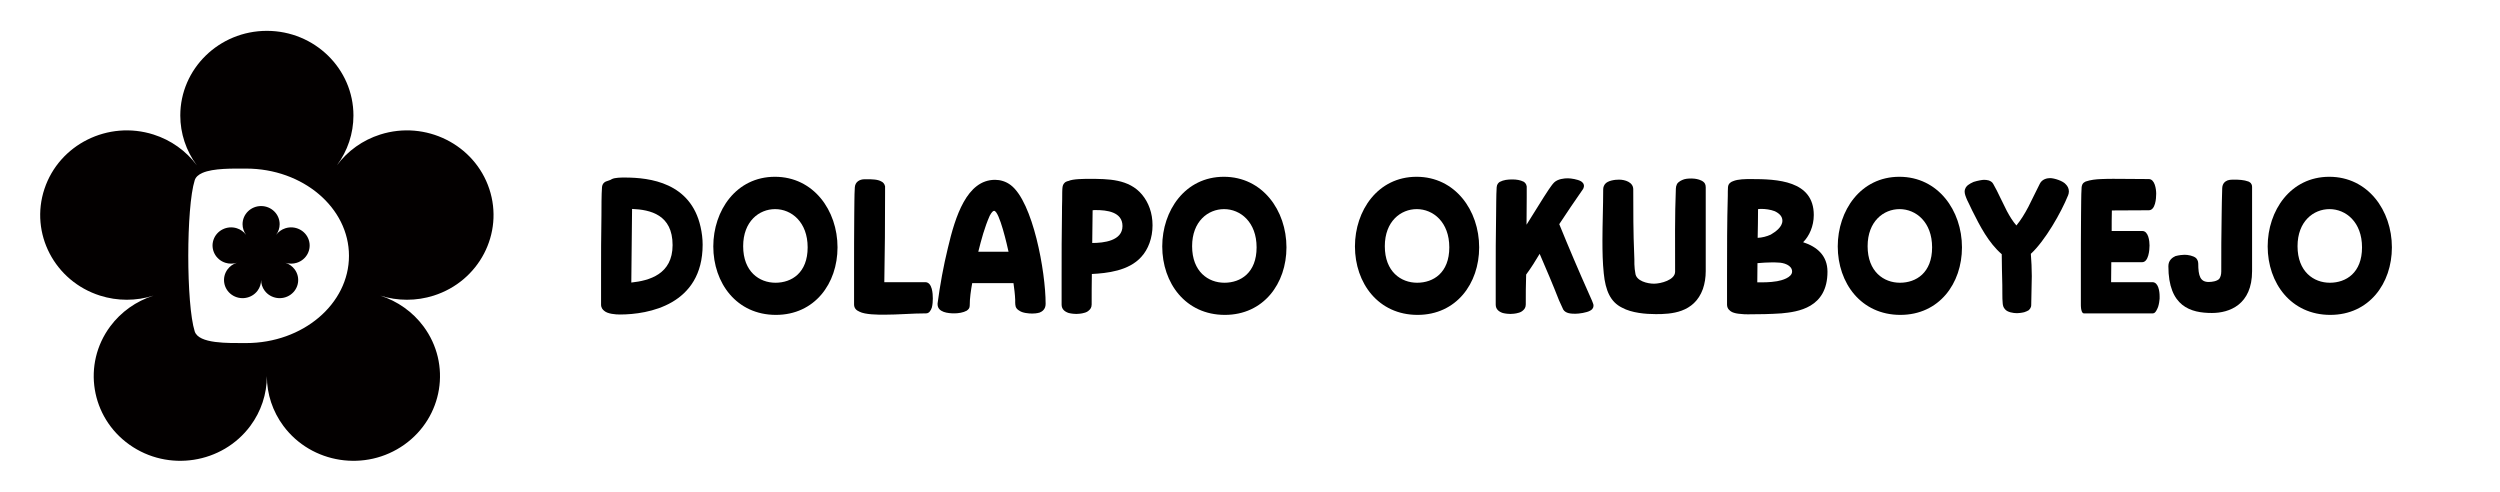
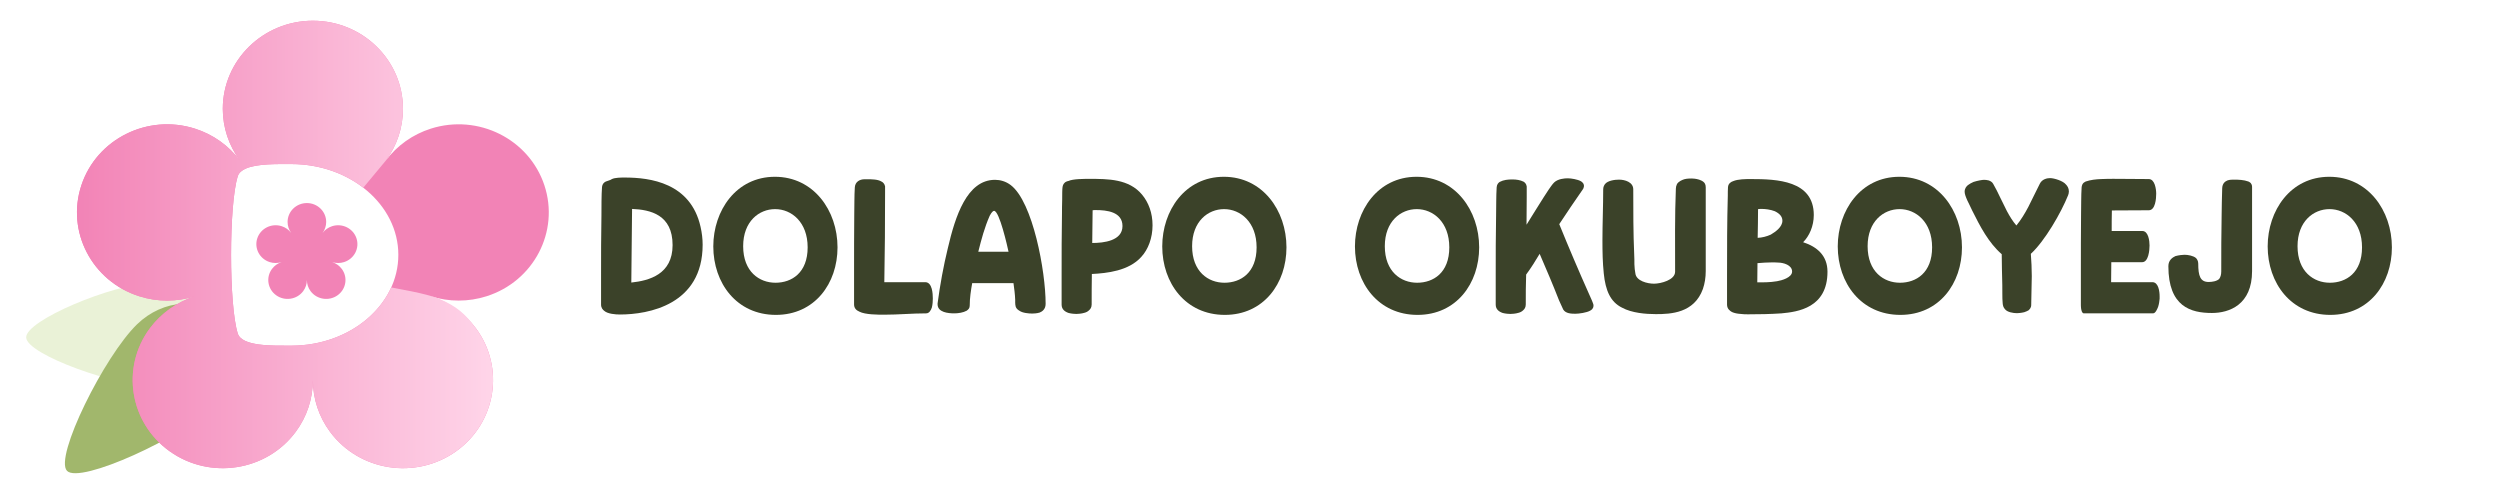
- <svg xmlns="http://www.w3.org/2000/svg" width="100%" height="100%" viewBox="0 0 1250 246" version="1.1" xml:space="preserve" style="fill-rule:evenodd;clip-rule:evenodd;stroke-linejoin:round;stroke-miterlimit:2;">
+ <svg xmlns="http://www.w3.org/2000/svg" width="100%" height="100%" viewBox="0 0 2500 492" version="1.1" xml:space="preserve" style="fill-rule:evenodd;clip-rule:evenodd;stroke-linejoin:round;stroke-miterlimit:2;">
  <g>
-     <path d="M76.767,147.805c-8.694,2.763 -18.06,2.763 -26.754,0c-22.722,-7.221 -35.176,-31.126 -27.793,-53.35c7.383,-22.224 31.824,-34.405 54.547,-27.184c8.694,2.763 16.271,8.147 21.644,15.381c-5.373,-7.234 -8.267,-15.945 -8.267,-24.887c-0,-23.367 19.397,-42.339 43.288,-42.339c23.892,0 43.289,18.972 43.289,42.339c-0,8.942 -2.894,17.653 -8.267,24.887c5.373,-7.234 12.95,-12.618 21.644,-15.381c22.722,-7.221 47.164,4.96 54.547,27.184c7.383,22.224 -5.071,46.129 -27.793,53.35c-8.695,2.763 -18.06,2.763 -26.754,0c8.694,2.763 16.271,8.147 21.644,15.381c14.043,18.905 9.752,45.405 -9.577,59.14c-19.328,13.735 -46.422,9.538 -60.465,-9.367c-5.374,-7.234 -8.268,-15.945 -8.268,-24.886c0,8.941 -2.894,17.652 -8.267,24.886c-14.043,18.905 -41.137,23.102 -60.466,9.367c-19.328,-13.735 -23.62,-40.235 -9.577,-59.14c5.374,-7.234 12.951,-12.618 21.645,-15.381Zm24.461,-61.362c-1.95,0.853 -3.354,2.041 -3.876,3.694c-4.286,13.566 -4.286,61.988 -0,75.554c1.983,6.277 16.685,5.844 25.712,5.844c28.382,0 51.425,-19.546 51.425,-43.621c-0,-24.075 -23.043,-43.622 -51.425,-43.622c-6.65,0 -16.381,-0.235 -21.836,2.151Z" style="fill:#030000;" />
-     <path d="M123.051,117.424c-1.151,-1.55 -1.771,-3.416 -1.771,-5.331c-0,-5.006 4.155,-9.07 9.273,-9.07c5.118,0 9.273,4.064 9.273,9.07c0,1.915 -0.62,3.781 -1.771,5.331l-1.878,2.528l1.878,-2.528c1.151,-1.55 2.775,-2.703 4.637,-3.295c4.868,-1.547 10.103,1.063 11.685,5.823c1.581,4.761 -1.086,9.882 -5.954,11.429c-1.862,0.592 -3.869,0.592 -5.731,0l-3.039,-0.966l3.039,0.966c1.862,0.592 3.486,1.745 4.637,3.295c3.008,4.05 2.089,9.726 -2.052,12.669c-4.141,2.942 -9.945,2.043 -12.953,-2.007c-1.151,-1.549 -1.771,-3.416 -1.771,-5.331l0,-3.125l0,3.125c0,1.915 -0.62,3.782 -1.771,5.331c-3.008,4.05 -8.812,4.949 -12.953,2.007c-4.14,-2.943 -5.06,-8.619 -2.051,-12.669c1.151,-1.55 2.774,-2.703 4.636,-3.295l3.039,-0.966l-3.039,0.966c-1.862,0.592 -3.868,0.592 -5.731,0c-4.867,-1.547 -7.535,-6.668 -5.954,-11.429c1.582,-4.76 6.818,-7.37 11.685,-5.823c1.863,0.592 3.486,1.745 4.637,3.295l1.878,2.528l-1.878,-2.528Z" style="fill:#030000;" />
+     <path d="M604.295,310.892c3.424,3.044 11.414,3.615 15.599,3.615c28.534,-0 82.75,-9.702 82.75,-69.815c0,-6.087 -0.761,-11.985 -2.092,-17.882c-9.892,-44.133 -50.602,-49.269 -75.712,-49.269c-3.614,-0 -9.702,-0 -12.936,1.521c-0.57,0.381 -1.522,0.952 -2.283,1.142c-0.951,0.38 -2.473,0.761 -3.804,1.331c-1.332,0.571 -3.424,2.093 -3.805,5.517c-0.57,7.229 -0.57,20.735 -0.57,28.725c-0.381,19.594 -0.381,39.568 -0.381,59.352l0,29.486c0,3.234 1.712,5.136 3.234,6.277Zm27.013,-28.344c0.19,-24.54 0.57,-49.08 0.761,-73.619c18.262,0.761 40.519,5.707 40.519,36.143c-0,29.296 -23.399,35.574 -41.28,37.476Z" style="fill:#3b4229;" />
+     <path d="M775.883,314.887c38.807,0 61.635,-31.388 61.635,-67.532c-0,-36.905 -23.969,-70.575 -62.586,-70.575c-38.807,-0 -61.635,33.861 -61.635,69.624c0,36.715 23.399,68.483 62.586,68.483Zm-32.72,-68.673c0,-24.92 15.98,-37.095 31.959,-37.095c16.36,-0 32.53,12.935 32.53,38.236c-0,25.491 -15.98,35.383 -32.149,35.383c-16.17,0 -32.34,-11.033 -32.34,-36.524Z" style="fill:#3b4229;" />
+     <path d="M859.394,311.653c5.707,3.044 18.643,3.044 24.921,3.044c13.886,-0 27.773,-1.332 41.85,-1.332c3.044,0 4.756,-3.043 5.707,-5.897c0.761,-3.044 0.951,-6.278 0.951,-8.941c0,-4.946 -0.57,-16.36 -7.609,-16.36l-40.899,0c0.57,-29.676 0.76,-59.542 0.76,-89.218l0,-6.658c-0.57,-2.663 -2.282,-4.185 -3.614,-4.756c-3.614,-2.282 -10.082,-2.282 -14.077,-2.282l-2.853,-0c-4.946,-0 -9.322,2.663 -9.702,7.989c-0.571,8.751 -0.381,18.262 -0.571,27.203c-0.19,18.643 -0.19,37.666 -0.19,56.499l-0,33.48c-0,3.615 2.092,5.898 5.326,7.229Z" style="fill:#3b4229;" />
+     <path d="M954.319,313.365c3.995,0 8.941,-0.761 12.365,-2.663c1.903,-1.332 3.044,-2.663 3.044,-5.136c0,-7.419 1.142,-15.028 2.473,-22.447l41.28,-0c0.761,5.516 1.522,11.223 1.712,16.74l0,2.853c0,1.332 0.19,2.854 0.571,4.185c0.761,1.903 2.283,3.044 3.614,3.805c3.044,2.283 9.322,2.853 12.936,2.853c1.712,0 4.566,-0.19 7.229,-0.951c2.473,-0.951 6.087,-3.234 6.087,-8.75c0,-32.53 -12.745,-101.774 -34.812,-118.704c-4.946,-3.805 -10.653,-5.327 -15.789,-5.327c-28.154,0 -39.758,36.525 -47.177,68.293c-4.376,17.882 -7.8,36.715 -10.273,55.357l0,0.761c0,8.18 10.653,9.131 16.74,9.131Zm23.969,-61.635c3.044,-12.174 6.278,-24.349 11.414,-35.953c1.903,-3.614 3.424,-4.946 4.376,-4.946c5.326,-0 13.316,35.573 14.457,40.899l-30.247,0Z" style="fill:#3b4229;" />
+     <path d="M1068.65,312.985c2.854,0.761 6.278,0.951 7.609,0.951c1.522,-0 5.137,-0.19 8.18,-1.141c1.522,-0.381 3.234,-1.142 4.566,-2.473c1.331,-1.142 2.663,-2.854 2.663,-5.898c-0,-10.082 -0,-20.354 0.19,-30.437c15.028,-0.76 36.905,-3.043 49.46,-17.12c6.848,-7.419 11.224,-18.833 11.224,-31.579c-0,-12.365 -3.995,-22.827 -10.463,-30.627c-13.126,-15.789 -34.051,-15.789 -52.884,-15.789c-5.517,0 -16.17,0 -20.735,2.093c-0.381,-0 -0.951,0.19 -1.332,0.38c-0.57,0.19 -1.141,0.381 -1.712,0.761c-0.951,0.761 -2.473,2.093 -2.853,4.756c-0.381,2.473 -0.381,7.609 -0.381,12.745c-0.19,5.137 -0.19,10.463 -0.19,13.126c-0.38,20.735 -0.38,41.661 -0.38,62.396l-0,29.486c-0,4.565 3.043,7.038 7.038,8.37Zm23.589,-70.005c0.19,-10.843 0.19,-21.877 0.38,-32.72c0.951,-0.19 2.093,-0.19 3.234,-0.19c10.843,-0 26.632,1.712 26.632,15.979c0,14.838 -18.832,16.931 -30.246,16.931Z" style="fill:#3b4229;" />
+     <path d="M1224.83,314.887c38.808,0 61.635,-31.388 61.635,-67.532c0,-36.905 -23.969,-70.575 -62.586,-70.575c-38.807,-0 -61.634,33.861 -61.634,69.624c-0,36.715 23.398,68.483 62.585,68.483Zm-32.719,-68.673c-0,-24.92 15.979,-37.095 31.959,-37.095c16.359,-0 32.529,12.935 32.529,38.236c-0,25.491 -15.979,35.383 -32.149,35.383c-16.17,0 -32.339,-11.033 -32.339,-36.524Z" style="fill:#3b4229;" />
+     <path d="M1417.53,314.887c38.807,0 61.635,-31.388 61.635,-67.532c-0,-36.905 -23.969,-70.575 -62.586,-70.575c-38.807,-0 -61.635,33.861 -61.635,69.624c0,36.715 23.399,68.483 62.586,68.483Zm-32.72,-68.673c0,-24.92 15.98,-37.095 31.959,-37.095c16.36,-0 32.53,12.935 32.53,38.236c-0,25.491 -15.98,35.383 -32.149,35.383c-16.17,0 -32.34,-11.033 -32.34,-36.524Z" style="fill:#3b4229;" />
+     <path d="M1502.75,312.985c2.854,0.761 6.278,0.951 7.61,0.951c1.522,-0 5.136,-0.19 8.18,-1.141c1.521,-0.381 3.234,-1.142 4.565,-2.473c1.332,-1.142 2.663,-2.854 2.663,-5.898c0,-9.892 0,-19.974 0.381,-29.866c4.946,-6.658 9.321,-13.696 13.506,-20.735c6.658,15.409 13.316,31.008 19.404,46.607c1.522,3.233 3.043,6.658 4.185,9.131c2.473,3.994 7.99,4.185 12.175,4.185c3.614,-0 11.413,-1.142 14.647,-3.044c0.761,-0.38 1.522,-0.951 2.093,-1.522c0.571,-0.761 1.332,-1.712 1.332,-3.614c-0,-0.381 -0,-1.332 -0.571,-2.473c-0.19,-0.761 -0.571,-1.332 -0.951,-2.473c-0.761,-1.903 -1.903,-4.376 -3.044,-6.849c-10.272,-23.017 -20.164,-46.226 -29.676,-69.624c7.799,-11.794 15.599,-23.398 23.589,-34.812c0.57,-0.571 1.141,-2.663 1.141,-3.234c-0,-1.712 -0.761,-2.854 -1.332,-3.424c-0.57,-0.761 -1.331,-1.142 -1.902,-1.522c-3.044,-1.712 -9.511,-2.854 -12.936,-2.854c-3.614,0 -9.892,0.571 -13.696,4.186c-1.903,1.902 -3.615,4.565 -5.517,7.228c-1.712,2.664 -3.424,5.327 -4.946,7.61c-5.707,8.94 -11.414,18.262 -17.121,27.393c0,-9.131 0.191,-18.262 0.191,-27.393l-0,-10.844c-0.381,-2.663 -1.903,-3.994 -3.044,-4.755c-3.424,-1.712 -7.419,-2.283 -11.224,-2.283c-4.565,-0 -8.75,0.38 -12.745,2.473c-1.142,0.761 -2.854,2.283 -3.044,5.326c-0.571,9.131 -0.38,19.023 -0.571,28.535c-0.38,19.594 -0.38,39.568 -0.38,59.352l-0,29.486c-0,4.565 3.044,7.038 7.038,8.37Z" style="fill:#3b4229;" />
+     <path d="M1603.77,273.417c1.712,17.121 6.658,28.534 18.262,34.241c9.702,5.327 23.779,6.468 33.861,6.468c14.838,0 38.237,-0.951 46.987,-25.11c1.902,-5.517 2.854,-11.604 2.854,-17.882l-0,-83.892c-0,-2.853 -1.142,-4.565 -2.473,-5.516c-1.142,-0.952 -2.664,-1.522 -4.185,-2.093c-3.044,-0.951 -6.088,-1.141 -7.229,-1.141c-1.903,-0 -4.756,-0 -7.609,0.761c-2.283,0.761 -5.517,2.092 -7.229,4.755c-0.761,1.712 -1.142,3.044 -1.142,4.566c-1.141,27.583 -0.761,55.547 -0.761,83.131c0,8.37 -14.457,11.984 -21.115,11.984c-6.468,0 -17.882,-2.663 -18.643,-10.462c-0.57,-2.473 -0.761,-5.517 -0.951,-8.941c0,-3.234 0,-6.849 -0.19,-9.702c-0.951,-21.686 -0.951,-43.563 -0.951,-65.249c-0,-7.229 -8.37,-9.702 -14.268,-9.702c-4.185,0 -11.413,0.951 -14.077,4.566c-0.761,1.141 -1.712,2.663 -1.712,5.136c0,17.121 -0.761,34.241 -0.761,51.172c0,11.033 0.191,22.067 1.332,32.91Z" style="fill:#3b4229;" />
+     <path d="M1727.04,304.615c0,4.185 2.854,6.277 4.946,7.419c2.473,1.141 5.517,1.712 8.751,1.902c2.473,0.38 5.136,0.38 7.419,0.38c11.033,0 22.257,-0.19 33.29,-0.951c16.17,-1.522 46.036,-5.326 46.036,-41.66c0,-15.98 -10.272,-24.921 -24.349,-29.486c6.087,-6.087 10.653,-15.979 10.653,-27.203c-0,-34.622 -36.905,-35.954 -62.776,-35.954c-5.327,0 -12.936,0 -17.882,2.093c-1.142,0.38 -2.283,0.951 -3.044,1.712c-0.951,0.761 -1.902,2.093 -2.092,4.185c-0.191,2.663 -0.191,5.897 -0.191,8.751c-0.761,26.442 -0.761,52.884 -0.761,79.326l0,29.486Zm30.247,-22.257c0,-6.278 0.19,-12.746 0.19,-19.214c4.946,-0.38 9.892,-0.761 14.838,-0.761c1.332,0 3.425,0 5.707,0.191c5.327,-0 14.077,2.473 14.077,8.94c0,6.088 -10.462,8.941 -15.028,9.702c-7.419,1.332 -15.599,1.142 -19.784,1.142Zm0.381,-44.514c0.19,-9.702 0.38,-19.214 0.38,-28.725c1.141,-0.19 2.663,-0.19 3.995,-0.19c3.044,-0 8.37,0.57 12.745,2.282c4.756,2.283 7.61,5.327 7.61,9.512c-0,6.277 -6.849,11.033 -11.604,13.887c-4.186,1.902 -8.751,3.043 -13.126,3.234Z" style="fill:#3b4229;" />
+     <path d="M1900.34,314.887c38.807,0 61.634,-31.388 61.634,-67.532c0,-36.905 -23.969,-70.575 -62.586,-70.575c-38.807,-0 -61.634,33.861 -61.634,69.624c-0,36.715 23.398,68.483 62.586,68.483Zm-32.72,-68.673c-0,-24.92 15.979,-37.095 31.959,-37.095c16.36,-0 32.529,12.935 32.529,38.236c0,25.491 -15.979,35.383 -32.149,35.383c-16.169,0 -32.339,-11.033 -32.339,-36.524Z" style="fill:#3b4229;" />
+     <path d="M2001.73,254.203c-0,10.273 0.38,20.545 0.57,30.818c0.19,5.897 -0.19,12.365 0.381,18.262c0.19,2.473 0.761,4.185 2.282,5.897c2.283,3.044 8.371,3.995 11.985,3.995c0.951,-0 4.185,-0.19 7.229,-0.951c1.522,-0.571 3.234,-1.142 4.375,-1.902c0.951,-0.952 2.663,-2.473 2.663,-5.327c0,-9.511 0.571,-19.213 0.571,-28.915c0,-7.419 -0.38,-14.648 -0.951,-22.257c14.077,-12.936 30.247,-41.09 37.285,-58.591c0.381,-0.951 0.761,-2.283 0.761,-3.805c0,-3.234 -1.522,-5.516 -3.044,-7.038c-2.663,-3.424 -11.604,-6.278 -15.789,-6.278c-2.853,0 -7.99,0.951 -10.272,5.707c-3.995,7.8 -7.61,15.599 -11.414,23.018c-3.615,6.848 -7.419,13.126 -11.985,18.643c-3.614,-4.185 -6.658,-9.131 -9.511,-14.458c-2.093,-4.185 -4.376,-8.941 -6.658,-13.506c-2.283,-4.756 -4.566,-9.512 -7.039,-13.697c-1.141,-2.092 -3.043,-2.853 -4.565,-3.424c-1.522,-0.38 -3.234,-0.571 -4.566,-0.571c-1.712,0 -6.277,0.761 -10.463,2.093c-2.092,0.951 -3.994,1.902 -5.706,3.234c-1.522,1.331 -3.234,3.234 -3.234,6.658c-0,1.141 0.38,2.663 0.761,3.804c0.38,1.332 1.141,2.854 1.712,4.376c1.521,3.234 3.424,6.848 5.136,10.653c7.799,15.599 16.169,31.958 29.486,43.562Z" style="fill:#3b4229;" />
+     <path d="M2081.63,310.892c0.191,0.571 0.761,2.473 2.283,2.473l69.054,0c1.522,0 2.473,-1.331 3.234,-2.473c0.761,-1.141 1.332,-2.663 1.902,-3.995c0.951,-2.853 1.332,-6.087 1.522,-8.18l0,-2.473c0,-4.755 -1.141,-14.077 -7.229,-14.077l-41.28,0c0,-6.658 0.19,-13.316 0.19,-19.974l30.818,0c6.468,0 7.419,-12.175 7.419,-16.74c-0,-4.566 -1.142,-14.458 -7.229,-14.458l-30.627,0c-0,-6.848 -0,-13.696 0.19,-20.545c12.365,0 24.54,-0.19 36.905,-0.19c6.658,0 7.419,-11.794 7.419,-16.55c-0,-4.565 -1.332,-14.648 -7.419,-14.648c-9.131,0 -18.452,-0.19 -27.584,-0.19c-3.043,0 -11.604,-0.19 -19.974,0.19c-5.326,0.191 -10.653,0.761 -15.599,2.473c-1.141,0.571 -2.473,1.332 -3.234,2.854c-0.38,0.571 -0.761,2.473 -0.761,2.853c-0.57,8.941 -0.38,18.072 -0.57,27.203c-0.19,18.643 -0.19,37.666 -0.19,56.499l-0,33.48c-0,0.571 -0,2.473 0.19,3.805c0.19,0.761 0.19,1.712 0.57,2.663Z" style="fill:#3b4229;" />
+     <path d="M2168.37,266.188c-0,40.519 22.447,46.797 43.562,46.797c17.311,-0 40.139,-8.18 40.139,-41.851l0,-84.272c0,-1.902 -0.761,-3.044 -1.331,-3.805c-0.761,-0.761 -1.522,-1.141 -2.283,-1.522c-4.566,-1.712 -9.892,-1.902 -14.648,-1.902c-1.522,0 -3.995,0 -6.278,0.761c-2.282,0.951 -5.136,2.853 -5.326,7.799c-0.381,8.941 -0.381,18.072 -0.571,27.013c-0.38,18.643 -0.38,37.476 -0.38,56.308c-0,3.044 -0.761,5.707 -2.093,7.419c-2.283,2.283 -7.038,3.044 -10.462,3.044c-8.371,0 -10.463,-5.897 -10.463,-18.452c-0,-2.663 -1.332,-4.566 -2.283,-5.517c-2.663,-2.283 -7.99,-3.234 -11.414,-3.234c-1.902,0 -5.707,0.381 -9.131,1.332c-2.853,1.331 -7.038,3.995 -7.038,10.082Z" style="fill:#3b4229;" />
+     <path d="M2330.26,314.887c38.807,0 61.635,-31.388 61.635,-67.532c-0,-36.905 -23.969,-70.575 -62.586,-70.575c-38.807,-0 -61.635,33.861 -61.635,69.624c0,36.715 23.398,68.483 62.586,68.483Zm-32.72,-68.673c0,-24.92 15.98,-37.095 31.959,-37.095c16.36,-0 32.529,12.935 32.529,38.236c0,25.491 -15.979,35.383 -32.148,35.383c-16.17,0 -32.34,-11.033 -32.34,-36.524Z" style="fill:#3b4229;" />
  </g>
  <g>
-     <path d="M302.147,155.446c1.713,1.522 5.707,1.807 7.8,1.807c14.267,0 41.375,-4.851 41.375,-34.907c0,-3.044 -0.38,-5.992 -1.046,-8.941c-4.946,-22.067 -25.301,-24.635 -37.856,-24.635c-1.807,0 -4.851,0 -6.468,0.761c-0.285,0.19 -0.761,0.476 -1.141,0.571c-0.476,0.19 -1.237,0.38 -1.903,0.666c-0.665,0.285 -1.712,1.046 -1.902,2.758c-0.285,3.614 -0.285,10.368 -0.285,14.362c-0.19,9.797 -0.19,19.784 -0.19,29.676l-0,14.743c-0,1.617 0.856,2.568 1.616,3.139Zm13.507,-14.172c0.095,-12.27 0.285,-24.54 0.38,-36.81c9.131,0.381 20.26,2.854 20.26,18.072c-0,14.648 -11.699,17.787 -20.64,18.738Z" style="fill-rule:nonzero;" />
-     <path d="M387.942,157.444c19.403,-0 30.817,-15.694 30.817,-33.766c-0,-18.453 -11.985,-35.288 -31.293,-35.288c-19.404,-0 -30.817,16.93 -30.817,34.812c-0,18.357 11.699,34.242 31.293,34.242Zm-16.36,-34.337c-0,-12.46 7.989,-18.548 15.979,-18.548c8.18,0 16.265,6.468 16.265,19.119c-0,12.745 -7.99,17.691 -16.075,17.691c-8.085,0 -16.169,-5.517 -16.169,-18.262Z" style="fill-rule:nonzero;" />
-     <path d="M429.697,155.827c2.854,1.521 9.321,1.521 12.46,1.521c6.944,0 13.887,-0.665 20.926,-0.665c1.521,-0 2.378,-1.522 2.853,-2.949c0.381,-1.522 0.476,-3.139 0.476,-4.47c-0,-2.473 -0.286,-8.18 -3.805,-8.18l-20.45,-0c0.286,-14.838 0.381,-29.771 0.381,-44.609l-0,-3.329c-0.286,-1.332 -1.142,-2.093 -1.807,-2.378c-1.808,-1.142 -5.042,-1.142 -7.039,-1.142l-1.427,0c-2.473,0 -4.66,1.332 -4.851,3.995c-0.285,4.375 -0.19,9.131 -0.285,13.602c-0.095,9.321 -0.095,18.832 -0.095,28.249l-0,16.74c-0,1.807 1.046,2.949 2.663,3.615Z" style="fill-rule:nonzero;" />
-     <path d="M477.16,156.683c1.997,-0 4.47,-0.381 6.182,-1.332c0.951,-0.666 1.522,-1.332 1.522,-2.568c0,-3.71 0.571,-7.514 1.237,-11.224l20.64,0c0.38,2.759 0.761,5.612 0.856,8.37l-0,1.427c-0,0.666 0.095,1.427 0.285,2.093c0.38,0.951 1.141,1.522 1.807,1.902c1.522,1.141 4.661,1.427 6.468,1.427c0.856,-0 2.283,-0.095 3.614,-0.476c1.237,-0.475 3.044,-1.617 3.044,-4.375c0,-16.265 -6.373,-50.887 -17.406,-59.352c-2.473,-1.902 -5.326,-2.663 -7.895,-2.663c-14.077,-0 -19.879,18.262 -23.588,34.146c-2.188,8.941 -3.9,18.357 -5.136,27.679l-0,0.38c-0,4.09 5.326,4.566 8.37,4.566Zm11.984,-30.818c1.522,-6.087 3.139,-12.175 5.707,-17.977c0.951,-1.807 1.712,-2.473 2.188,-2.473c2.663,0 6.658,17.787 7.229,20.45l-15.124,0Z" style="fill-rule:nonzero;" />
-     <path d="M534.324,156.492c1.427,0.381 3.139,0.476 3.805,0.476c0.761,-0 2.568,-0.095 4.09,-0.571c0.761,-0.19 1.617,-0.57 2.282,-1.236c0.666,-0.571 1.332,-1.427 1.332,-2.949c-0,-5.041 -0,-10.177 0.095,-15.218c7.514,-0.381 18.452,-1.522 24.73,-8.561c3.424,-3.709 5.612,-9.416 5.612,-15.789c-0,-6.182 -1.998,-11.414 -5.231,-15.313c-6.563,-7.895 -17.026,-7.895 -26.443,-7.895c-2.758,0 -8.084,0 -10.367,1.046c-0.19,0 -0.476,0.095 -0.666,0.191c-0.285,0.095 -0.571,0.19 -0.856,0.38c-0.476,0.38 -1.236,1.046 -1.427,2.378c-0.19,1.236 -0.19,3.805 -0.19,6.373c-0.095,2.568 -0.095,5.231 -0.095,6.563c-0.19,10.367 -0.19,20.83 -0.19,31.197l-0,14.743c-0,2.283 1.522,3.52 3.519,4.185Zm11.794,-35.002c0.095,-5.422 0.095,-10.938 0.191,-16.36c0.475,-0.095 1.046,-0.095 1.617,-0.095c5.421,-0 13.316,0.856 13.316,7.99c-0,7.419 -9.417,8.465 -15.124,8.465Z" style="fill-rule:nonzero;" />
-     <path d="M612.414,157.444c19.403,-0 30.817,-15.694 30.817,-33.766c0,-18.453 -11.984,-35.288 -31.293,-35.288c-19.403,-0 -30.817,16.93 -30.817,34.812c-0,18.357 11.699,34.242 31.293,34.242Zm-16.36,-34.337c-0,-12.46 7.99,-18.548 15.979,-18.548c8.18,0 16.265,6.468 16.265,19.119c-0,12.745 -7.99,17.691 -16.074,17.691c-8.085,0 -16.17,-5.517 -16.17,-18.262Z" style="fill-rule:nonzero;" />
-     <path d="M708.766,157.444c19.403,-0 30.817,-15.694 30.817,-33.766c-0,-18.453 -11.985,-35.288 -31.293,-35.288c-19.404,-0 -30.817,16.93 -30.817,34.812c-0,18.357 11.699,34.242 31.293,34.242Zm-16.36,-34.337c-0,-12.46 7.989,-18.548 15.979,-18.548c8.18,0 16.265,6.468 16.265,19.119c-0,12.745 -7.99,17.691 -16.075,17.691c-8.084,0 -16.169,-5.517 -16.169,-18.262Z" style="fill-rule:nonzero;" />
-     <path d="M751.377,156.492c1.427,0.381 3.139,0.476 3.805,0.476c0.761,-0 2.568,-0.095 4.09,-0.571c0.761,-0.19 1.617,-0.57 2.283,-1.236c0.665,-0.571 1.331,-1.427 1.331,-2.949c0,-4.946 0,-9.987 0.19,-14.933c2.473,-3.329 4.661,-6.848 6.754,-10.367c3.329,7.704 6.658,15.503 9.701,23.303c0.761,1.617 1.522,3.329 2.093,4.565c1.236,1.998 3.995,2.093 6.087,2.093c1.807,-0 5.707,-0.571 7.324,-1.522c0.381,-0.19 0.761,-0.476 1.046,-0.761c0.286,-0.38 0.666,-0.856 0.666,-1.807c0,-0.19 0,-0.666 -0.285,-1.237c-0.095,-0.38 -0.285,-0.665 -0.476,-1.236c-0.38,-0.951 -0.951,-2.188 -1.522,-3.424c-5.136,-11.509 -10.082,-23.113 -14.837,-34.812c3.899,-5.898 7.799,-11.7 11.794,-17.407c0.285,-0.285 0.57,-1.331 0.57,-1.617c0,-0.856 -0.38,-1.426 -0.665,-1.712c-0.286,-0.38 -0.666,-0.57 -0.951,-0.761c-1.522,-0.856 -4.756,-1.426 -6.468,-1.426c-1.807,-0 -4.946,0.285 -6.849,2.092c-0.951,0.951 -1.807,2.283 -2.758,3.615c-0.856,1.331 -1.712,2.663 -2.473,3.804c-2.853,4.471 -5.707,9.131 -8.56,13.697c-0,-4.566 0.095,-9.131 0.095,-13.697l-0,-5.421c-0.19,-1.332 -0.951,-1.998 -1.522,-2.378c-1.712,-0.856 -3.71,-1.142 -5.612,-1.142c-2.283,0 -4.375,0.191 -6.373,1.237c-0.57,0.38 -1.426,1.141 -1.521,2.663c-0.286,4.566 -0.191,9.512 -0.286,14.267c-0.19,9.797 -0.19,19.784 -0.19,29.676l-0,14.743c-0,2.283 1.522,3.52 3.519,4.185Z" style="fill-rule:nonzero;" />
-     <path d="M801.883,136.708c0.857,8.561 3.33,14.268 9.132,17.121c4.85,2.663 11.889,3.234 16.93,3.234c7.419,0 19.118,-0.476 23.494,-12.555c0.951,-2.758 1.426,-5.802 1.426,-8.941l0,-41.946c0,-1.427 -0.57,-2.283 -1.236,-2.758c-0.571,-0.476 -1.332,-0.761 -2.093,-1.046c-1.522,-0.476 -3.043,-0.571 -3.614,-0.571c-0.951,-0 -2.378,-0 -3.805,0.38c-1.141,0.381 -2.758,1.047 -3.614,2.378c-0.381,0.856 -0.571,1.522 -0.571,2.283c-0.57,13.792 -0.38,27.774 -0.38,41.565c-0,4.185 -7.229,5.993 -10.558,5.993c-3.234,-0 -8.941,-1.332 -9.321,-5.232c-0.286,-1.236 -0.381,-2.758 -0.476,-4.47c0,-1.617 0,-3.424 -0.095,-4.851c-0.476,-10.843 -0.476,-21.781 -0.476,-32.625c0,-3.614 -4.185,-4.85 -7.133,-4.85c-2.093,-0 -5.707,0.475 -7.039,2.282c-0.38,0.571 -0.856,1.332 -0.856,2.568c0,8.561 -0.38,17.121 -0.38,25.586c-0,5.517 0.095,11.034 0.665,16.455Z" style="fill-rule:nonzero;" />
-     <path d="M863.518,152.307c0,2.093 1.427,3.139 2.473,3.71c1.237,0.57 2.759,0.856 4.376,0.951c1.236,0.19 2.568,0.19 3.709,0.19c5.517,0 11.129,-0.095 16.645,-0.475c8.085,-0.761 23.018,-2.664 23.018,-20.831c0,-7.989 -5.136,-12.46 -12.175,-14.743c3.044,-3.043 5.327,-7.989 5.327,-13.601c-0,-17.311 -18.453,-17.977 -31.388,-17.977c-2.663,0 -6.468,0 -8.941,1.046c-0.571,0.191 -1.141,0.476 -1.522,0.856c-0.475,0.381 -0.951,1.047 -1.046,2.093c-0.095,1.332 -0.095,2.949 -0.095,4.375c-0.381,13.221 -0.381,26.442 -0.381,39.663l0,14.743Zm15.124,-11.128c-0,-3.139 0.095,-6.373 0.095,-9.607c2.473,-0.19 4.946,-0.38 7.419,-0.38c0.665,-0 1.712,-0 2.853,0.095c2.663,-0 7.039,1.236 7.039,4.47c-0,3.044 -5.232,4.471 -7.514,4.851c-3.71,0.666 -7.8,0.571 -9.892,0.571Zm0.19,-22.257c0.095,-4.851 0.19,-9.607 0.19,-14.363c0.571,-0.095 1.332,-0.095 1.997,-0.095c1.522,0 4.186,0.286 6.373,1.142c2.378,1.141 3.805,2.663 3.805,4.755c-0,3.139 -3.424,5.517 -5.802,6.944c-2.093,0.951 -4.376,1.522 -6.563,1.617Z" style="fill-rule:nonzero;" />
-     <path d="M950.168,157.444c19.404,-0 30.818,-15.694 30.818,-33.766c-0,-18.453 -11.985,-35.288 -31.293,-35.288c-19.404,-0 -30.818,16.93 -30.818,34.812c0,18.357 11.7,34.242 31.293,34.242Zm-16.36,-34.337c0,-12.46 7.99,-18.548 15.98,-18.548c8.18,0 16.265,6.468 16.265,19.119c-0,12.745 -7.99,17.691 -16.075,17.691c-8.085,0 -16.17,-5.517 -16.17,-18.262Z" style="fill-rule:nonzero;" />
-     <path d="M1000.87,127.102c-0,5.136 0.19,10.272 0.285,15.408c0.095,2.949 -0.095,6.183 0.19,9.131c0.095,1.237 0.381,2.093 1.142,2.949c1.141,1.522 4.185,1.997 5.992,1.997c0.476,0 2.093,-0.095 3.614,-0.475c0.761,-0.285 1.617,-0.571 2.188,-0.951c0.476,-0.476 1.332,-1.237 1.332,-2.663c-0,-4.756 0.285,-9.607 0.285,-14.458c0,-3.709 -0.19,-7.324 -0.476,-11.128c7.039,-6.468 15.124,-20.545 18.643,-29.296c0.19,-0.476 0.381,-1.141 0.381,-1.902c-0,-1.617 -0.761,-2.759 -1.522,-3.52c-1.332,-1.712 -5.802,-3.138 -7.895,-3.138c-1.427,-0 -3.995,0.475 -5.136,2.853c-1.998,3.9 -3.805,7.8 -5.707,11.509c-1.807,3.424 -3.71,6.563 -5.992,9.321c-1.808,-2.092 -3.329,-4.565 -4.756,-7.228c-1.046,-2.093 -2.188,-4.471 -3.329,-6.754c-1.142,-2.378 -2.283,-4.755 -3.519,-6.848c-0.571,-1.046 -1.522,-1.427 -2.283,-1.712c-0.761,-0.19 -1.617,-0.285 -2.283,-0.285c-0.856,-0 -3.139,0.38 -5.231,1.046c-1.047,0.475 -1.998,0.951 -2.854,1.617c-0.761,0.666 -1.617,1.617 -1.617,3.329c0,0.571 0.191,1.332 0.381,1.902c0.19,0.666 0.57,1.427 0.856,2.188c0.761,1.617 1.712,3.424 2.568,5.326c3.9,7.8 8.085,15.98 14.743,21.782Z" style="fill-rule:nonzero;" />
-     <path d="M1040.81,155.446c0.095,0.285 0.381,1.237 1.142,1.237l34.526,-0c0.761,-0 1.237,-0.666 1.617,-1.237c0.381,-0.571 0.666,-1.332 0.952,-1.997c0.475,-1.427 0.665,-3.044 0.761,-4.09l-0,-1.237c-0,-2.378 -0.571,-7.038 -3.615,-7.038l-20.64,-0c0,-3.329 0.095,-6.658 0.095,-9.987l15.409,-0c3.234,-0 3.709,-6.088 3.709,-8.371c0,-2.282 -0.57,-7.228 -3.614,-7.228l-15.314,-0c0,-3.424 0,-6.849 0.096,-10.273c6.182,0 12.269,-0.095 18.452,-0.095c3.329,0 3.709,-5.897 3.709,-8.275c0,-2.283 -0.665,-7.324 -3.709,-7.324c-4.566,0 -9.226,-0.095 -13.792,-0.095c-1.522,0 -5.802,-0.095 -9.987,0.095c-2.663,0.095 -5.326,0.381 -7.799,1.237c-0.571,0.285 -1.237,0.665 -1.617,1.426c-0.191,0.286 -0.381,1.237 -0.381,1.427c-0.285,4.471 -0.19,9.036 -0.285,13.602c-0.095,9.321 -0.095,18.832 -0.095,28.249l-0,16.74c-0,0.286 -0,1.237 0.095,1.902c0.095,0.381 0.095,0.857 0.285,1.332Z" style="fill-rule:nonzero;" />
-     <path d="M1084.19,133.094c-0,20.26 11.223,23.398 21.781,23.398c8.656,0 20.07,-4.09 20.07,-20.925l-0,-42.136c-0,-0.951 -0.381,-1.522 -0.666,-1.902c-0.381,-0.381 -0.761,-0.571 -1.142,-0.761c-2.282,-0.856 -4.946,-0.951 -7.323,-0.951c-0.761,-0 -1.998,-0 -3.139,0.38c-1.142,0.476 -2.568,1.427 -2.664,3.9c-0.19,4.47 -0.19,9.036 -0.285,13.506c-0.19,9.321 -0.19,18.738 -0.19,28.154c-0,1.522 -0.381,2.854 -1.046,3.71c-1.142,1.141 -3.52,1.522 -5.232,1.522c-4.185,-0 -5.231,-2.949 -5.231,-9.227c-0,-1.331 -0.666,-2.282 -1.141,-2.758c-1.332,-1.141 -3.995,-1.617 -5.707,-1.617c-0.952,0 -2.854,0.19 -4.566,0.666c-1.427,0.666 -3.519,1.997 -3.519,5.041Z" style="fill-rule:nonzero;" />
-     <path d="M1165.13,157.444c19.404,-0 30.817,-15.694 30.817,-33.766c0,-18.453 -11.984,-35.288 -31.293,-35.288c-19.403,-0 -30.817,16.93 -30.817,34.812c0,18.357 11.699,34.242 31.293,34.242Zm-16.36,-34.337c0,-12.46 7.99,-18.548 15.98,-18.548c8.179,0 16.264,6.468 16.264,19.119c0,12.745 -7.989,17.691 -16.074,17.691c-8.085,0 -16.17,-5.517 -16.17,-18.262Z" style="fill-rule:nonzero;" />
+     <path d="M26.17,337.53c-0.73,-17.186 86.968,-53.572 125.179,-54.436c30.798,-0.696 56.784,21.842 57.993,50.297c1.209,28.456 -22.813,52.123 -53.612,52.819c-38.21,0.863 -128.829,-31.494 -129.56,-48.68Z" style="fill:#eaf2d7;" />
+     <path d="M67,470.841c-12.998,-13.536 37.321,-114.745 70.028,-146.518c26.07,-25.326 64.708,-27.692 86.23,-5.28c21.521,22.412 17.828,61.169 -8.242,86.495c-32.707,31.773 -135.018,78.839 -148.016,65.303Z" style="fill:#a1b76c;" />
+     <path d="M194.929,296.271c-18.098,5.751 -37.592,5.751 -55.689,-0c-47.296,-15.031 -73.219,-64.791 -57.851,-111.05c15.367,-46.26 66.243,-71.613 113.54,-56.583c18.097,5.751 33.868,16.958 45.052,32.015c-11.184,-15.057 -17.208,-33.19 -17.208,-51.801c-0,-48.64 40.375,-88.13 90.105,-88.13c49.731,0 90.106,39.49 90.106,88.13c-0,18.611 -6.024,36.744 -17.209,51.801c11.185,-15.057 26.956,-26.264 45.053,-32.015c47.297,-15.03 98.172,10.323 113.54,56.583c15.367,46.259 -10.555,96.019 -57.852,111.05c-18.097,5.751 -37.591,5.751 -55.688,-0c18.097,5.751 33.868,16.958 45.053,32.015c29.231,39.351 20.299,94.51 -19.934,123.1c-40.233,28.59 -96.629,19.853 -125.86,-19.497c-11.185,-15.057 -17.209,-33.191 -17.209,-51.802c0,18.611 -6.024,36.745 -17.208,51.802c-29.231,39.35 -85.627,48.087 -125.86,19.497c-40.233,-28.59 -49.165,-83.749 -19.934,-123.1c11.184,-15.057 26.955,-26.264 45.053,-32.015Zm50.915,-127.726c-4.059,1.775 -6.981,4.247 -8.068,7.688c-8.92,28.238 -8.92,129.029 0,157.267c4.128,13.067 34.731,12.165 53.521,12.165c59.077,0 107.041,-40.685 107.041,-90.798c-0,-50.114 -47.964,-90.799 -107.041,-90.799c-13.843,-0 -34.097,-0.489 -45.453,4.477Z" style="fill:#f283b6;" />
+     <path d="M194.929,296.271c-18.098,5.751 -37.592,5.751 -55.689,-0c-47.296,-15.031 -73.219,-64.791 -57.851,-111.05c15.367,-46.26 66.243,-71.613 113.54,-56.583c18.097,5.751 33.868,16.958 45.052,32.015c-11.184,-15.057 -17.208,-33.19 -17.208,-51.801c-0,-48.64 40.375,-88.13 90.105,-88.13c49.731,0 90.106,39.49 90.106,88.13c-0,18.611 -6.024,36.744 -17.209,51.801l-22.483,27.045c-19.018,-14.678 -44.284,-23.63 -71.995,-23.63c-13.843,-0 -34.097,-0.489 -45.453,4.477c-4.059,1.775 -6.981,4.247 -8.068,7.688c-8.92,28.238 -8.92,129.029 0,157.267c4.128,13.067 34.731,12.165 53.521,12.165c45.548,0 84.49,-24.185 99.937,-58.229c3.582,0.904 34.619,5.749 47.806,11.361c18.129,7.716 26.162,15.113 36.841,29.489c29.231,39.351 20.299,94.51 -19.934,123.1c-40.233,28.59 -96.629,19.853 -125.86,-19.497c-11.185,-15.057 -17.209,-33.191 -17.209,-51.802c0,18.611 -6.024,36.745 -17.208,51.802c-29.231,39.35 -85.627,48.087 -125.86,19.497c-40.233,-28.59 -49.165,-83.749 -19.934,-123.1c11.184,-15.057 26.955,-26.264 45.053,-32.015Z" style="fill:url(#_Linear1);" />
+     <path d="M291.269,233.032c-2.395,-3.226 -3.686,-7.11 -3.686,-11.097c0,-10.42 8.649,-18.879 19.302,-18.879c10.654,-0 19.303,8.459 19.303,18.879c-0,3.987 -1.291,7.871 -3.687,11.097l-3.909,5.263l3.909,-5.263c2.396,-3.226 5.775,-5.626 9.651,-6.858c10.132,-3.22 21.031,2.211 24.323,12.121c3.292,9.909 -2.261,20.569 -12.393,23.789c-3.877,1.232 -8.053,1.232 -11.93,-0l-6.325,-2.011l6.325,2.011c3.877,1.232 7.256,3.632 9.652,6.858c6.261,8.43 4.348,20.246 -4.271,26.37c-8.618,6.125 -20.699,4.253 -26.961,-4.177c-2.396,-3.225 -3.687,-7.109 -3.687,-11.096l0,-6.506l0,6.506c0,3.987 -1.29,7.871 -3.686,11.096c-6.262,8.43 -18.343,10.302 -26.962,4.177c-8.618,-6.124 -10.532,-17.94 -4.27,-26.37c2.396,-3.226 5.775,-5.626 9.651,-6.858l6.326,-2.011l-6.326,2.011c-3.876,1.232 -8.052,1.232 -11.929,-0c-10.132,-3.22 -15.685,-13.88 -12.393,-23.789c3.292,-9.91 14.19,-15.341 24.322,-12.121c3.877,1.232 7.256,3.632 9.651,6.858l3.91,5.263l-3.91,-5.263Z" style="fill:#f283b6;" />
  </g>
+   <defs>
+     <linearGradient id="_Linear1" x1="0" y1="0" x2="1" y2="0" gradientUnits="userSpaceOnUse" gradientTransform="matrix(416.119,0,0,447.485,76.9612,244.465)">
+       <stop offset="0" style="stop-color:#f283b6;stop-opacity:1" />
+       <stop offset="1" style="stop-color:#ffd5e9;stop-opacity:1" />
+     </linearGradient>
+   </defs>
</svg>
